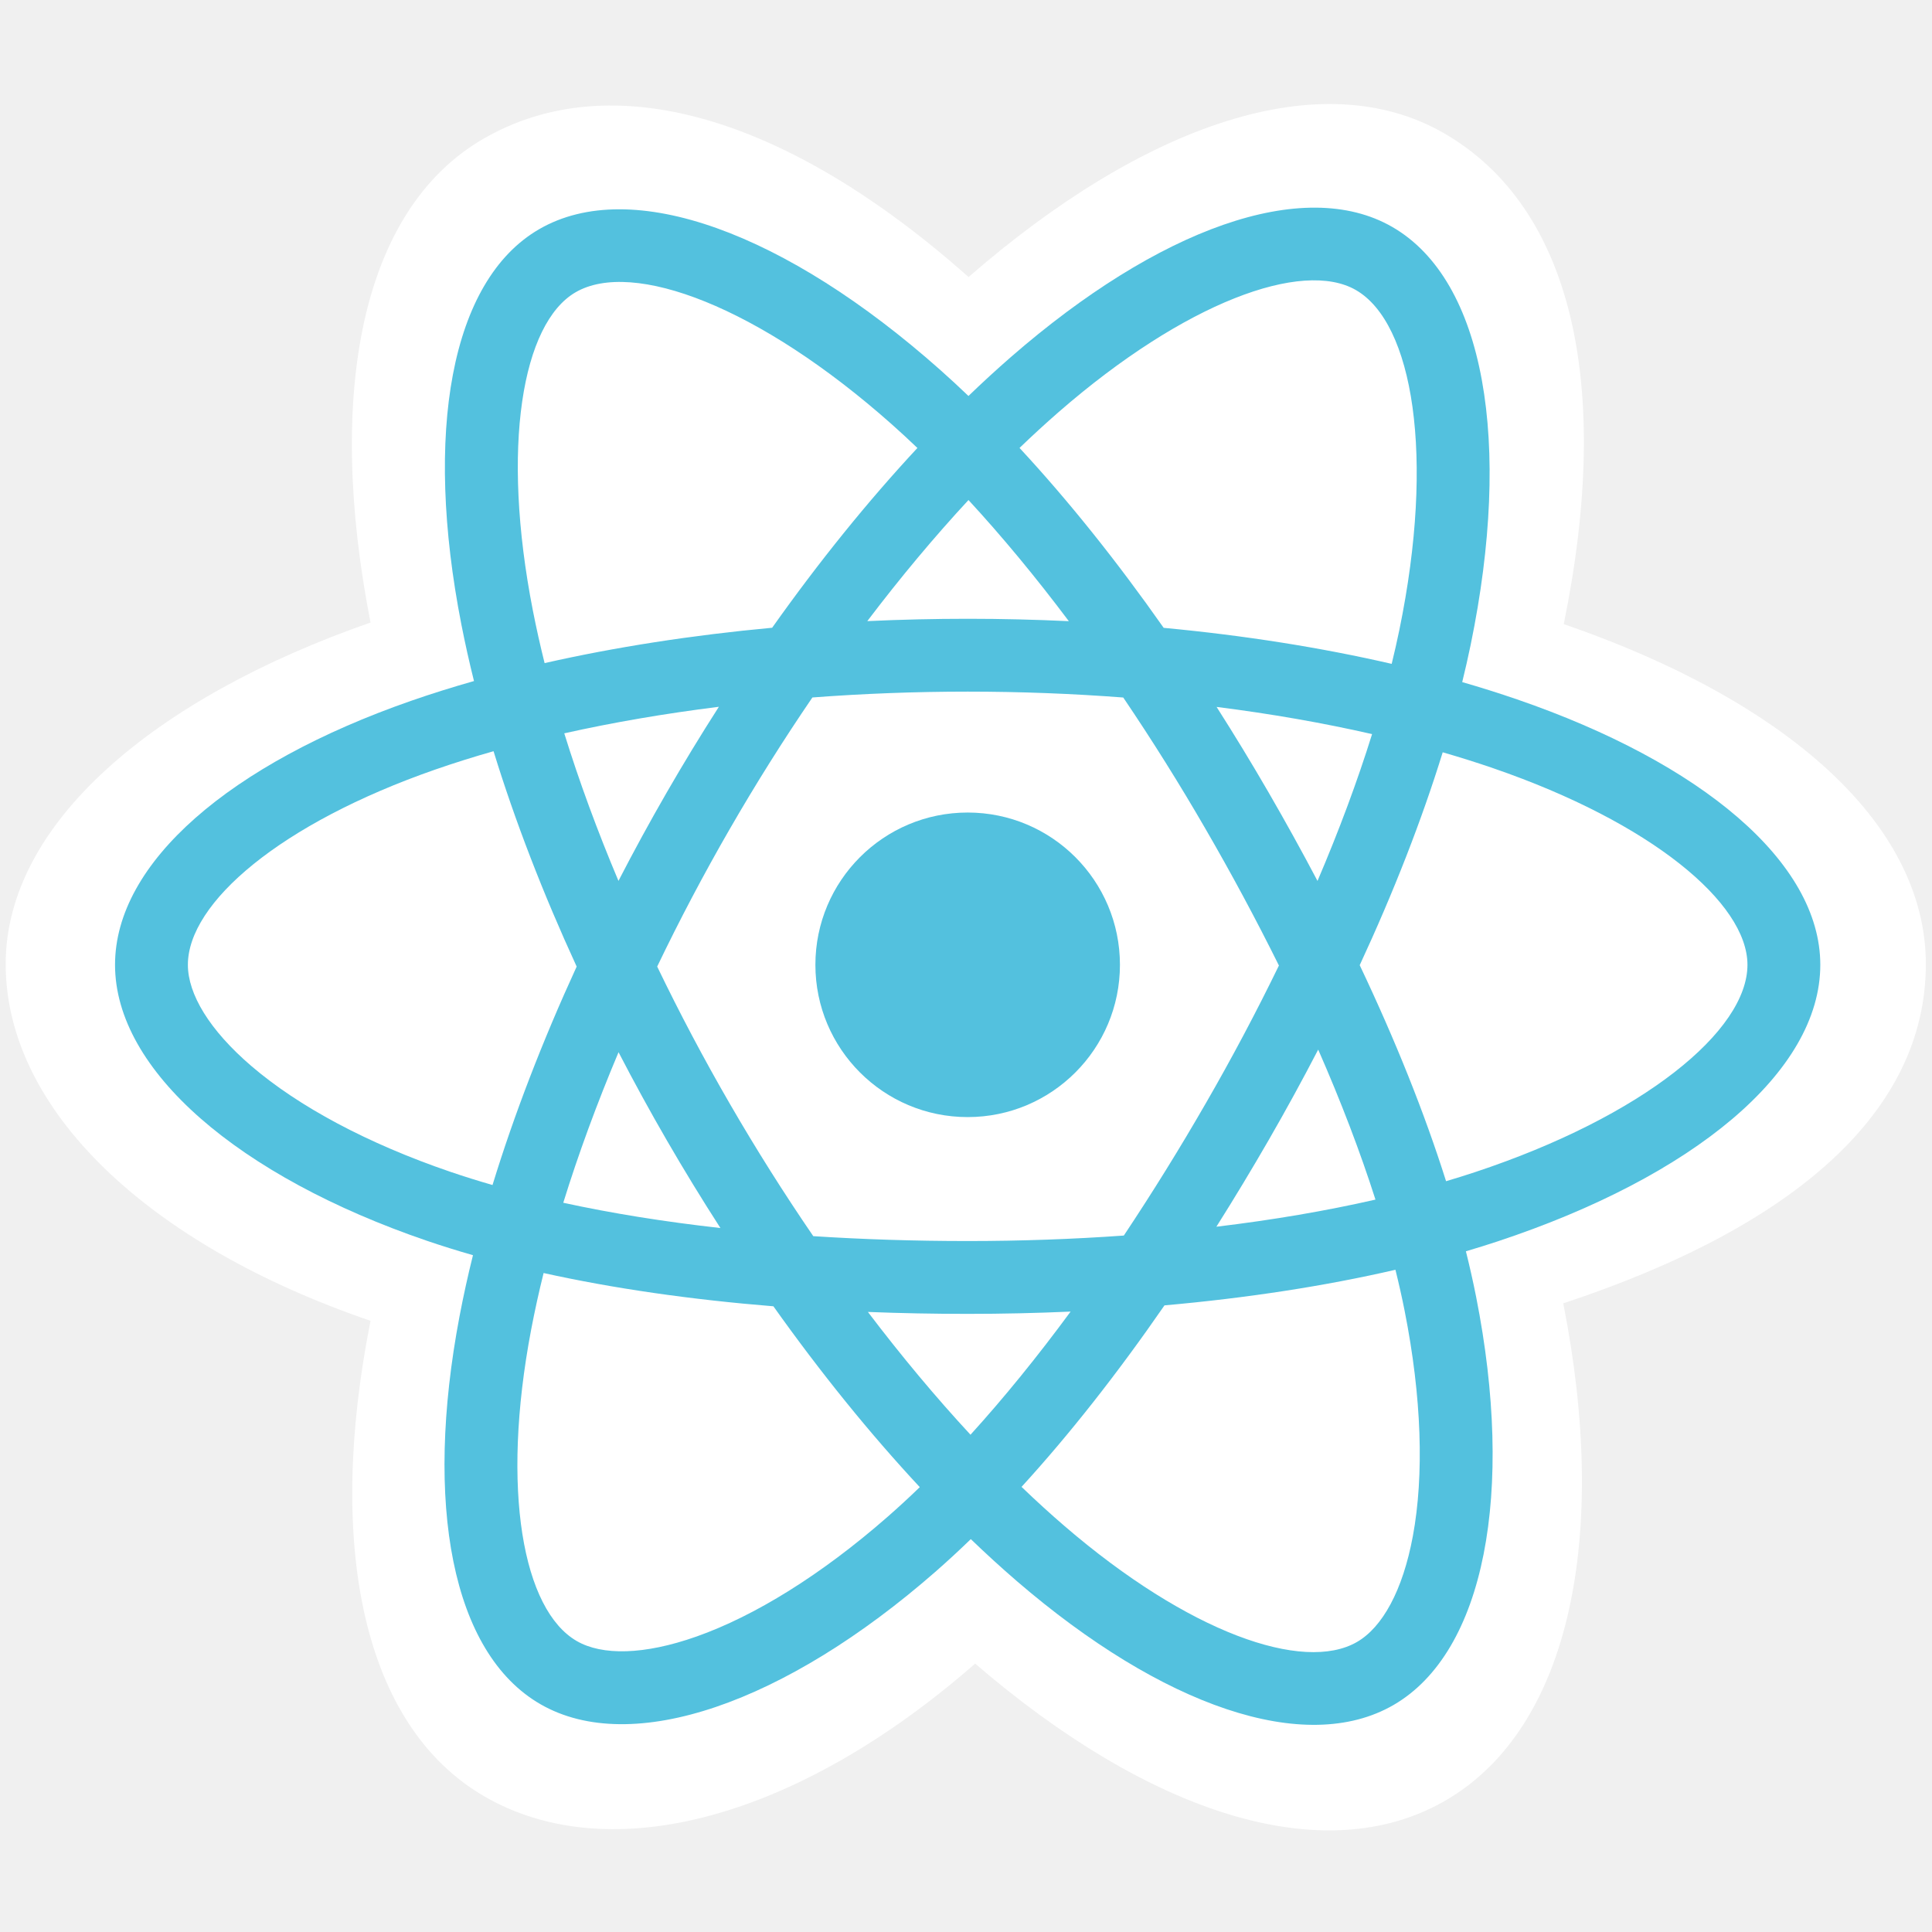
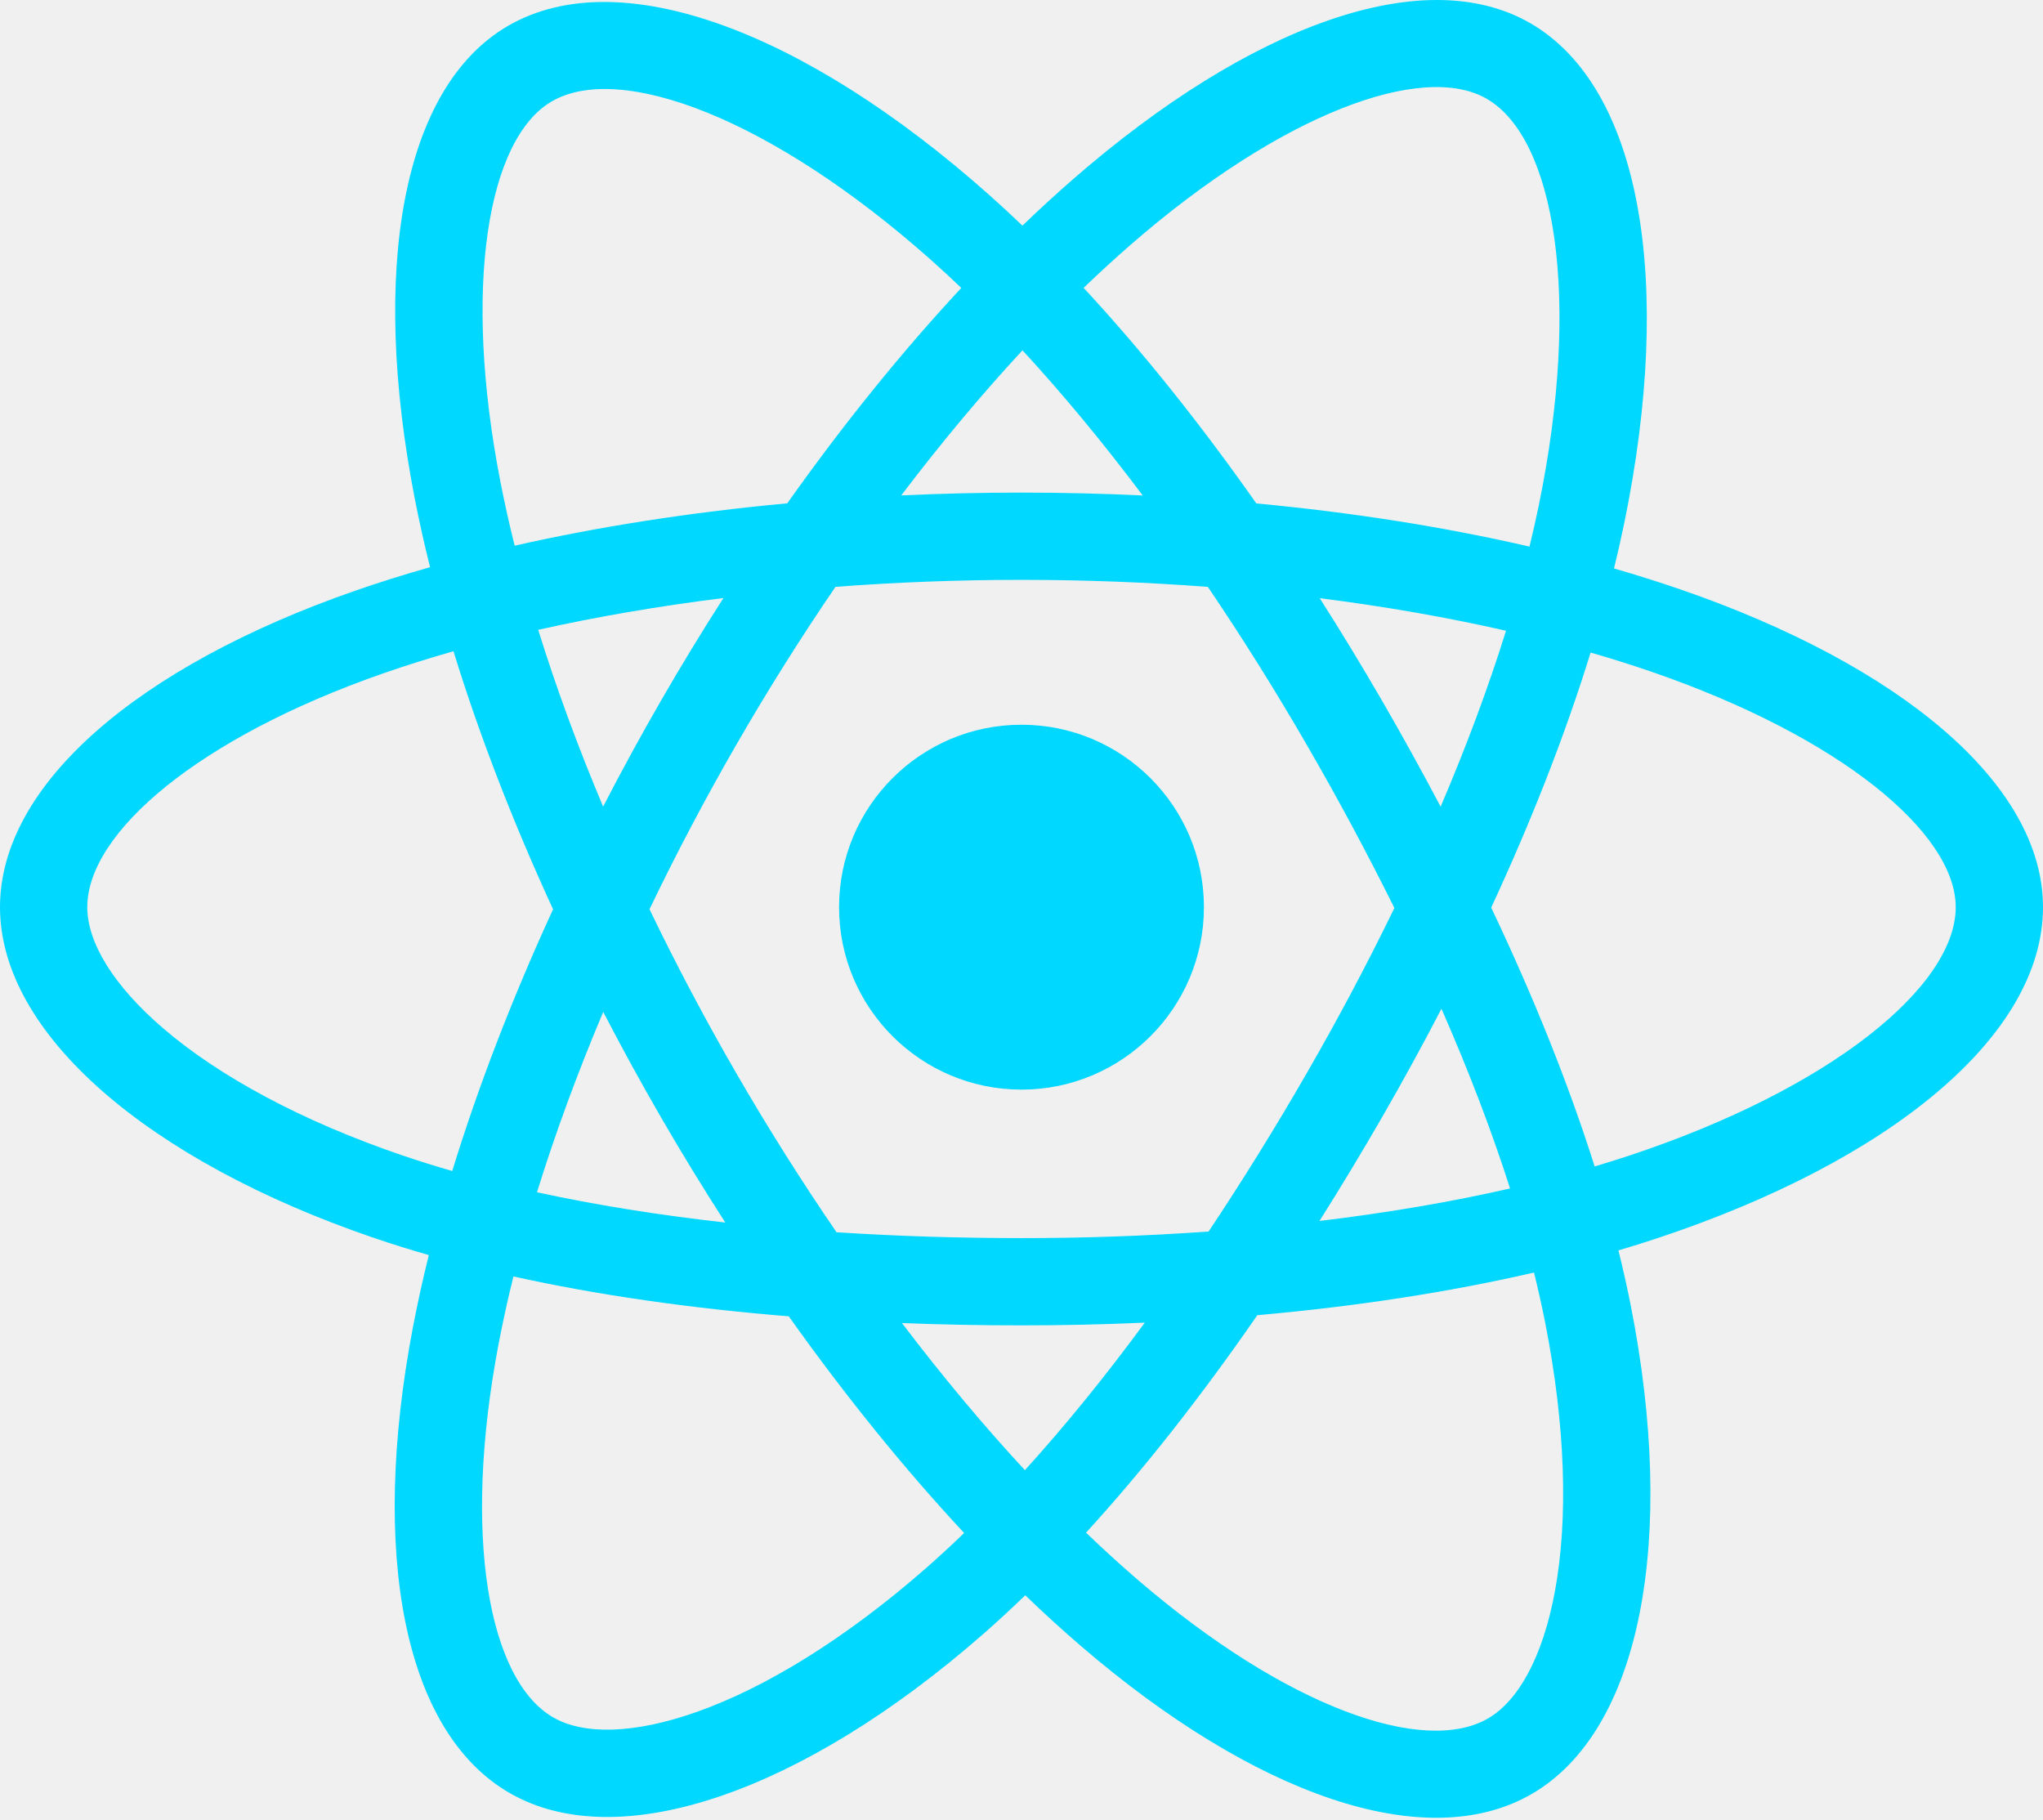
- <svg xmlns="http://www.w3.org/2000/svg" width="800px" height="800px" viewBox="0 -13 256 256" preserveAspectRatio="xMinYMin meet">
-   <path d="M.754 114.75c0 19.215 18.763 37.152 48.343 47.263-5.907 29.737-1.058 53.706 15.136 63.045 16.645 9.6 41.443 2.955 64.98-17.62 22.943 19.744 46.13 27.514 62.31 18.148 16.63-9.627 21.687-35.221 15.617-65.887 30.81-10.186 48.044-25.481 48.044-44.949 0-18.769-18.797-35.006-47.979-45.052 6.535-31.933.998-55.32-15.867-65.045-16.259-9.376-39.716-1.204-62.996 19.056C104.122 2.205 80.897-4.36 64.05 5.392 47.806 14.795 43.171 39.2 49.097 69.487 20.515 79.452.754 96.057.754 114.75z" fill="#FFF" />
-   <path d="M201.025 79.674a151.364 151.364 0 0 0-7.274-2.292 137.5 137.5 0 0 0 1.124-4.961c5.506-26.728 1.906-48.26-10.388-55.348-11.787-6.798-31.065.29-50.535 17.233a151.136 151.136 0 0 0-5.626 5.163 137.573 137.573 0 0 0-3.744-3.458c-20.405-18.118-40.858-25.752-53.139-18.643-11.776 6.817-15.264 27.06-10.307 52.39a150.91 150.91 0 0 0 1.67 7.484c-2.894.822-5.689 1.698-8.363 2.63-23.922 8.34-39.2 21.412-39.2 34.97 0 14.004 16.4 28.05 41.318 36.566a128.44 128.44 0 0 0 6.11 1.91 147.813 147.813 0 0 0-1.775 8.067c-4.726 24.89-1.035 44.653 10.71 51.428 12.131 6.995 32.491-.195 52.317-17.525 1.567-1.37 3.14-2.823 4.715-4.346a148.34 148.34 0 0 0 6.108 5.573c19.204 16.525 38.17 23.198 49.905 16.405 12.12-7.016 16.058-28.247 10.944-54.078-.39-1.973-.845-3.988-1.355-6.04 1.43-.422 2.833-.858 4.202-1.312 25.904-8.582 42.757-22.457 42.757-36.648 0-13.607-15.77-26.767-40.174-35.168z" fill="#53C1DE" />
-   <path d="M195.406 142.328c-1.235.409-2.503.804-3.795 1.187-2.86-9.053-6.72-18.68-11.442-28.625 4.507-9.71 8.217-19.213 10.997-28.208 2.311.67 4.555 1.375 6.717 2.12 20.91 7.197 33.664 17.84 33.664 26.04 0 8.735-13.775 20.075-36.14 27.486zm-9.28 18.389c2.261 11.422 2.584 21.749 1.086 29.822-1.346 7.254-4.052 12.09-7.398 14.027-7.121 4.122-22.35-1.236-38.772-15.368-1.883-1.62-3.78-3.35-5.682-5.18 6.367-6.964 12.73-15.06 18.94-24.05 10.924-.969 21.244-2.554 30.603-4.717.46 1.86.87 3.683 1.223 5.466zm-93.85 43.137c-6.957 2.457-12.498 2.527-15.847.596-7.128-4.11-10.09-19.98-6.049-41.265a138.507 138.507 0 0 1 1.65-7.502c9.255 2.047 19.5 3.52 30.45 4.408 6.251 8.797 12.798 16.883 19.396 23.964a118.863 118.863 0 0 1-4.305 3.964c-8.767 7.664-17.552 13.1-25.294 15.835zm-32.593-61.58c-11.018-3.766-20.117-8.66-26.354-14-5.604-4.8-8.434-9.565-8.434-13.432 0-8.227 12.267-18.722 32.726-25.855a139.276 139.276 0 0 1 7.777-2.447c2.828 9.197 6.537 18.813 11.013 28.537-4.534 9.869-8.296 19.638-11.15 28.943a118.908 118.908 0 0 1-5.578-1.746zm10.926-74.37c-4.247-21.703-1.427-38.074 5.67-42.182 7.56-4.376 24.275 1.864 41.893 17.507 1.126 1 2.257 2.047 3.39 3.13-6.564 7.049-13.051 15.074-19.248 23.82-10.627.985-20.8 2.567-30.152 4.686a141.525 141.525 0 0 1-1.553-6.962zm97.467 24.067a306.982 306.982 0 0 0-6.871-11.3c7.21.91 14.117 2.12 20.603 3.601-1.947 6.241-4.374 12.767-7.232 19.457a336.42 336.42 0 0 0-6.5-11.758zm-39.747-38.714c4.452 4.823 8.911 10.209 13.297 16.052a284.245 284.245 0 0 0-26.706-.006c4.39-5.789 8.887-11.167 13.409-16.046zm-40.002 38.78a285.24 285.24 0 0 0-6.378 11.685c-2.811-6.667-5.216-13.222-7.18-19.552 6.447-1.443 13.322-2.622 20.485-3.517a283.79 283.79 0 0 0-6.927 11.384zm7.133 57.683c-7.4-.826-14.379-1.945-20.824-3.348 1.995-6.442 4.453-13.138 7.324-19.948a283.494 283.494 0 0 0 6.406 11.692 285.27 285.27 0 0 0 7.094 11.604zm33.136 27.389c-4.575-4.937-9.138-10.397-13.595-16.27 4.326.17 8.737.256 13.22.256 4.606 0 9.159-.103 13.64-.303-4.4 5.98-8.843 11.448-13.265 16.317zm46.072-51.032c3.02 6.884 5.566 13.544 7.588 19.877-6.552 1.495-13.625 2.699-21.078 3.593a337.537 337.537 0 0 0 6.937-11.498 306.632 306.632 0 0 0 6.553-11.972zm-14.915 7.15a316.478 316.478 0 0 1-10.84 17.49c-6.704.479-13.632.726-20.692.726-7.031 0-13.871-.219-20.458-.646A273.798 273.798 0 0 1 96.72 133.28a271.334 271.334 0 0 1-9.64-18.206 273.864 273.864 0 0 1 9.611-18.216v.002a271.252 271.252 0 0 1 10.956-17.442c6.72-.508 13.61-.774 20.575-.774 6.996 0 13.895.268 20.613.78a290.704 290.704 0 0 1 10.887 17.383 316.418 316.418 0 0 1 9.741 18.13 290.806 290.806 0 0 1-9.709 18.29zm19.913-107.792c7.566 4.364 10.509 21.961 5.755 45.038a127.525 127.525 0 0 1-1.016 4.492c-9.374-2.163-19.554-3.773-30.212-4.773-6.209-8.841-12.642-16.88-19.1-23.838a141.92 141.92 0 0 1 5.196-4.766c16.682-14.518 32.273-20.25 39.377-16.153z" fill="#FFF" />
-   <path d="M128.221 94.665c11.144 0 20.177 9.034 20.177 20.177 0 11.144-9.033 20.178-20.177 20.178-11.143 0-20.177-9.034-20.177-20.178 0-11.143 9.034-20.177 20.177-20.177" fill="#53C1DE" />
+ <svg xmlns="http://www.w3.org/2000/svg" width="200" height="178.125" viewBox="0 0 256 228">
+   <path fill="#00D8FF" d="M210.483 73.824a172 172 0 0 0-8.24-2.597c.465-1.9.893-3.777 1.273-5.621c6.238-30.281 2.16-54.676-11.769-62.708c-13.355-7.7-35.196.329-57.254 19.526a171 171 0 0 0-6.375 5.848a156 156 0 0 0-4.241-3.917C100.759 3.829 77.587-4.822 63.673 3.233C50.33 10.957 46.379 33.89 51.995 62.588a171 171 0 0 0 1.892 8.48c-3.28.932-6.445 1.924-9.474 2.98C17.309 83.498 0 98.307 0 113.668c0 15.865 18.582 31.778 46.812 41.427a146 146 0 0 0 6.921 2.165a168 168 0 0 0-2.01 9.138c-5.354 28.2-1.173 50.591 12.134 58.266c13.744 7.926 36.812-.22 59.273-19.855a146 146 0 0 0 5.342-4.923a168 168 0 0 0 6.92 6.314c21.758 18.722 43.246 26.282 56.54 18.586c13.731-7.949 18.194-32.003 12.4-61.268a145 145 0 0 0-1.535-6.842c1.62-.48 3.21-.974 4.76-1.488c29.348-9.723 48.443-25.443 48.443-41.52c0-15.417-17.868-30.326-45.517-39.844m-6.365 70.984q-2.102.694-4.3 1.345c-3.24-10.257-7.612-21.163-12.963-32.432c5.106-11 9.31-21.767 12.459-31.957c2.619.758 5.16 1.557 7.61 2.4c23.69 8.156 38.14 20.213 38.14 29.504c0 9.896-15.606 22.743-40.946 31.14m-10.514 20.834c2.562 12.94 2.927 24.64 1.23 33.787c-1.524 8.219-4.59 13.698-8.382 15.893c-8.067 4.67-25.32-1.4-43.927-17.412a157 157 0 0 1-6.437-5.87c7.214-7.889 14.423-17.06 21.459-27.246c12.376-1.098 24.068-2.894 34.671-5.345q.785 3.162 1.386 6.193M87.276 214.515c-7.882 2.783-14.16 2.863-17.955.675c-8.075-4.657-11.432-22.636-6.853-46.752a157 157 0 0 1 1.869-8.499c10.486 2.32 22.093 3.988 34.498 4.994c7.084 9.967 14.501 19.128 21.976 27.15a135 135 0 0 1-4.877 4.492c-9.933 8.682-19.886 14.842-28.658 17.94M50.35 144.747c-12.483-4.267-22.792-9.812-29.858-15.863c-6.35-5.437-9.555-10.836-9.555-15.216c0-9.322 13.897-21.212 37.076-29.293c2.813-.98 5.757-1.905 8.812-2.773c3.204 10.42 7.406 21.315 12.477 32.332c-5.137 11.18-9.399 22.249-12.634 32.792a135 135 0 0 1-6.318-1.979m12.378-84.26c-4.811-24.587-1.616-43.134 6.425-47.789c8.564-4.958 27.502 2.111 47.463 19.835a144 144 0 0 1 3.841 3.545c-7.438 7.987-14.787 17.08-21.808 26.988c-12.04 1.116-23.565 2.908-34.161 5.309a160 160 0 0 1-1.76-7.887m110.427 27.268a348 348 0 0 0-7.785-12.803c8.168 1.033 15.994 2.404 23.343 4.08c-2.206 7.072-4.956 14.465-8.193 22.045a381 381 0 0 0-7.365-13.322m-45.032-43.861c5.044 5.465 10.096 11.566 15.065 18.186a322 322 0 0 0-30.257-.006c4.974-6.559 10.069-12.652 15.192-18.18M82.802 87.83a323 323 0 0 0-7.227 13.238c-3.184-7.553-5.909-14.98-8.134-22.152c7.304-1.634 15.093-2.97 23.209-3.984a322 322 0 0 0-7.848 12.897m8.081 65.352c-8.385-.936-16.291-2.203-23.593-3.793c2.26-7.3 5.045-14.885 8.298-22.6a321 321 0 0 0 7.257 13.246c2.594 4.48 5.28 8.868 8.038 13.147m37.542 31.03c-5.184-5.592-10.354-11.779-15.403-18.433c4.902.192 9.899.29 14.978.29c5.218 0 10.376-.117 15.453-.343c-4.985 6.774-10.018 12.97-15.028 18.486m52.198-57.817c3.422 7.8 6.306 15.345 8.596 22.52c-7.422 1.694-15.436 3.058-23.88 4.071a382 382 0 0 0 7.859-13.026a347 347 0 0 0 7.425-13.565m-16.898 8.101a359 359 0 0 1-12.281 19.815a329 329 0 0 1-23.444.823c-7.967 0-15.716-.248-23.178-.732a310 310 0 0 1-12.513-19.846h.001a307 307 0 0 1-10.923-20.627a310 310 0 0 1 10.89-20.637l-.001.001a307 307 0 0 1 12.413-19.761c7.613-.576 15.42-.876 23.31-.876H128c7.926 0 15.743.303 23.354.883a329 329 0 0 1 12.335 19.695a359 359 0 0 1 11.036 20.54a330 330 0 0 1-11 20.722m22.56-122.124c8.572 4.944 11.906 24.881 6.52 51.026q-.518 2.504-1.15 5.09c-10.622-2.452-22.155-4.275-34.23-5.408c-7.034-10.017-14.323-19.124-21.64-27.008a161 161 0 0 1 5.888-5.4c18.9-16.447 36.564-22.941 44.612-18.3M128 90.808c12.625 0 22.86 10.235 22.86 22.86s-10.235 22.86-22.86 22.86s-22.86-10.235-22.86-22.86s10.235-22.86 22.86-22.86" />
</svg>
